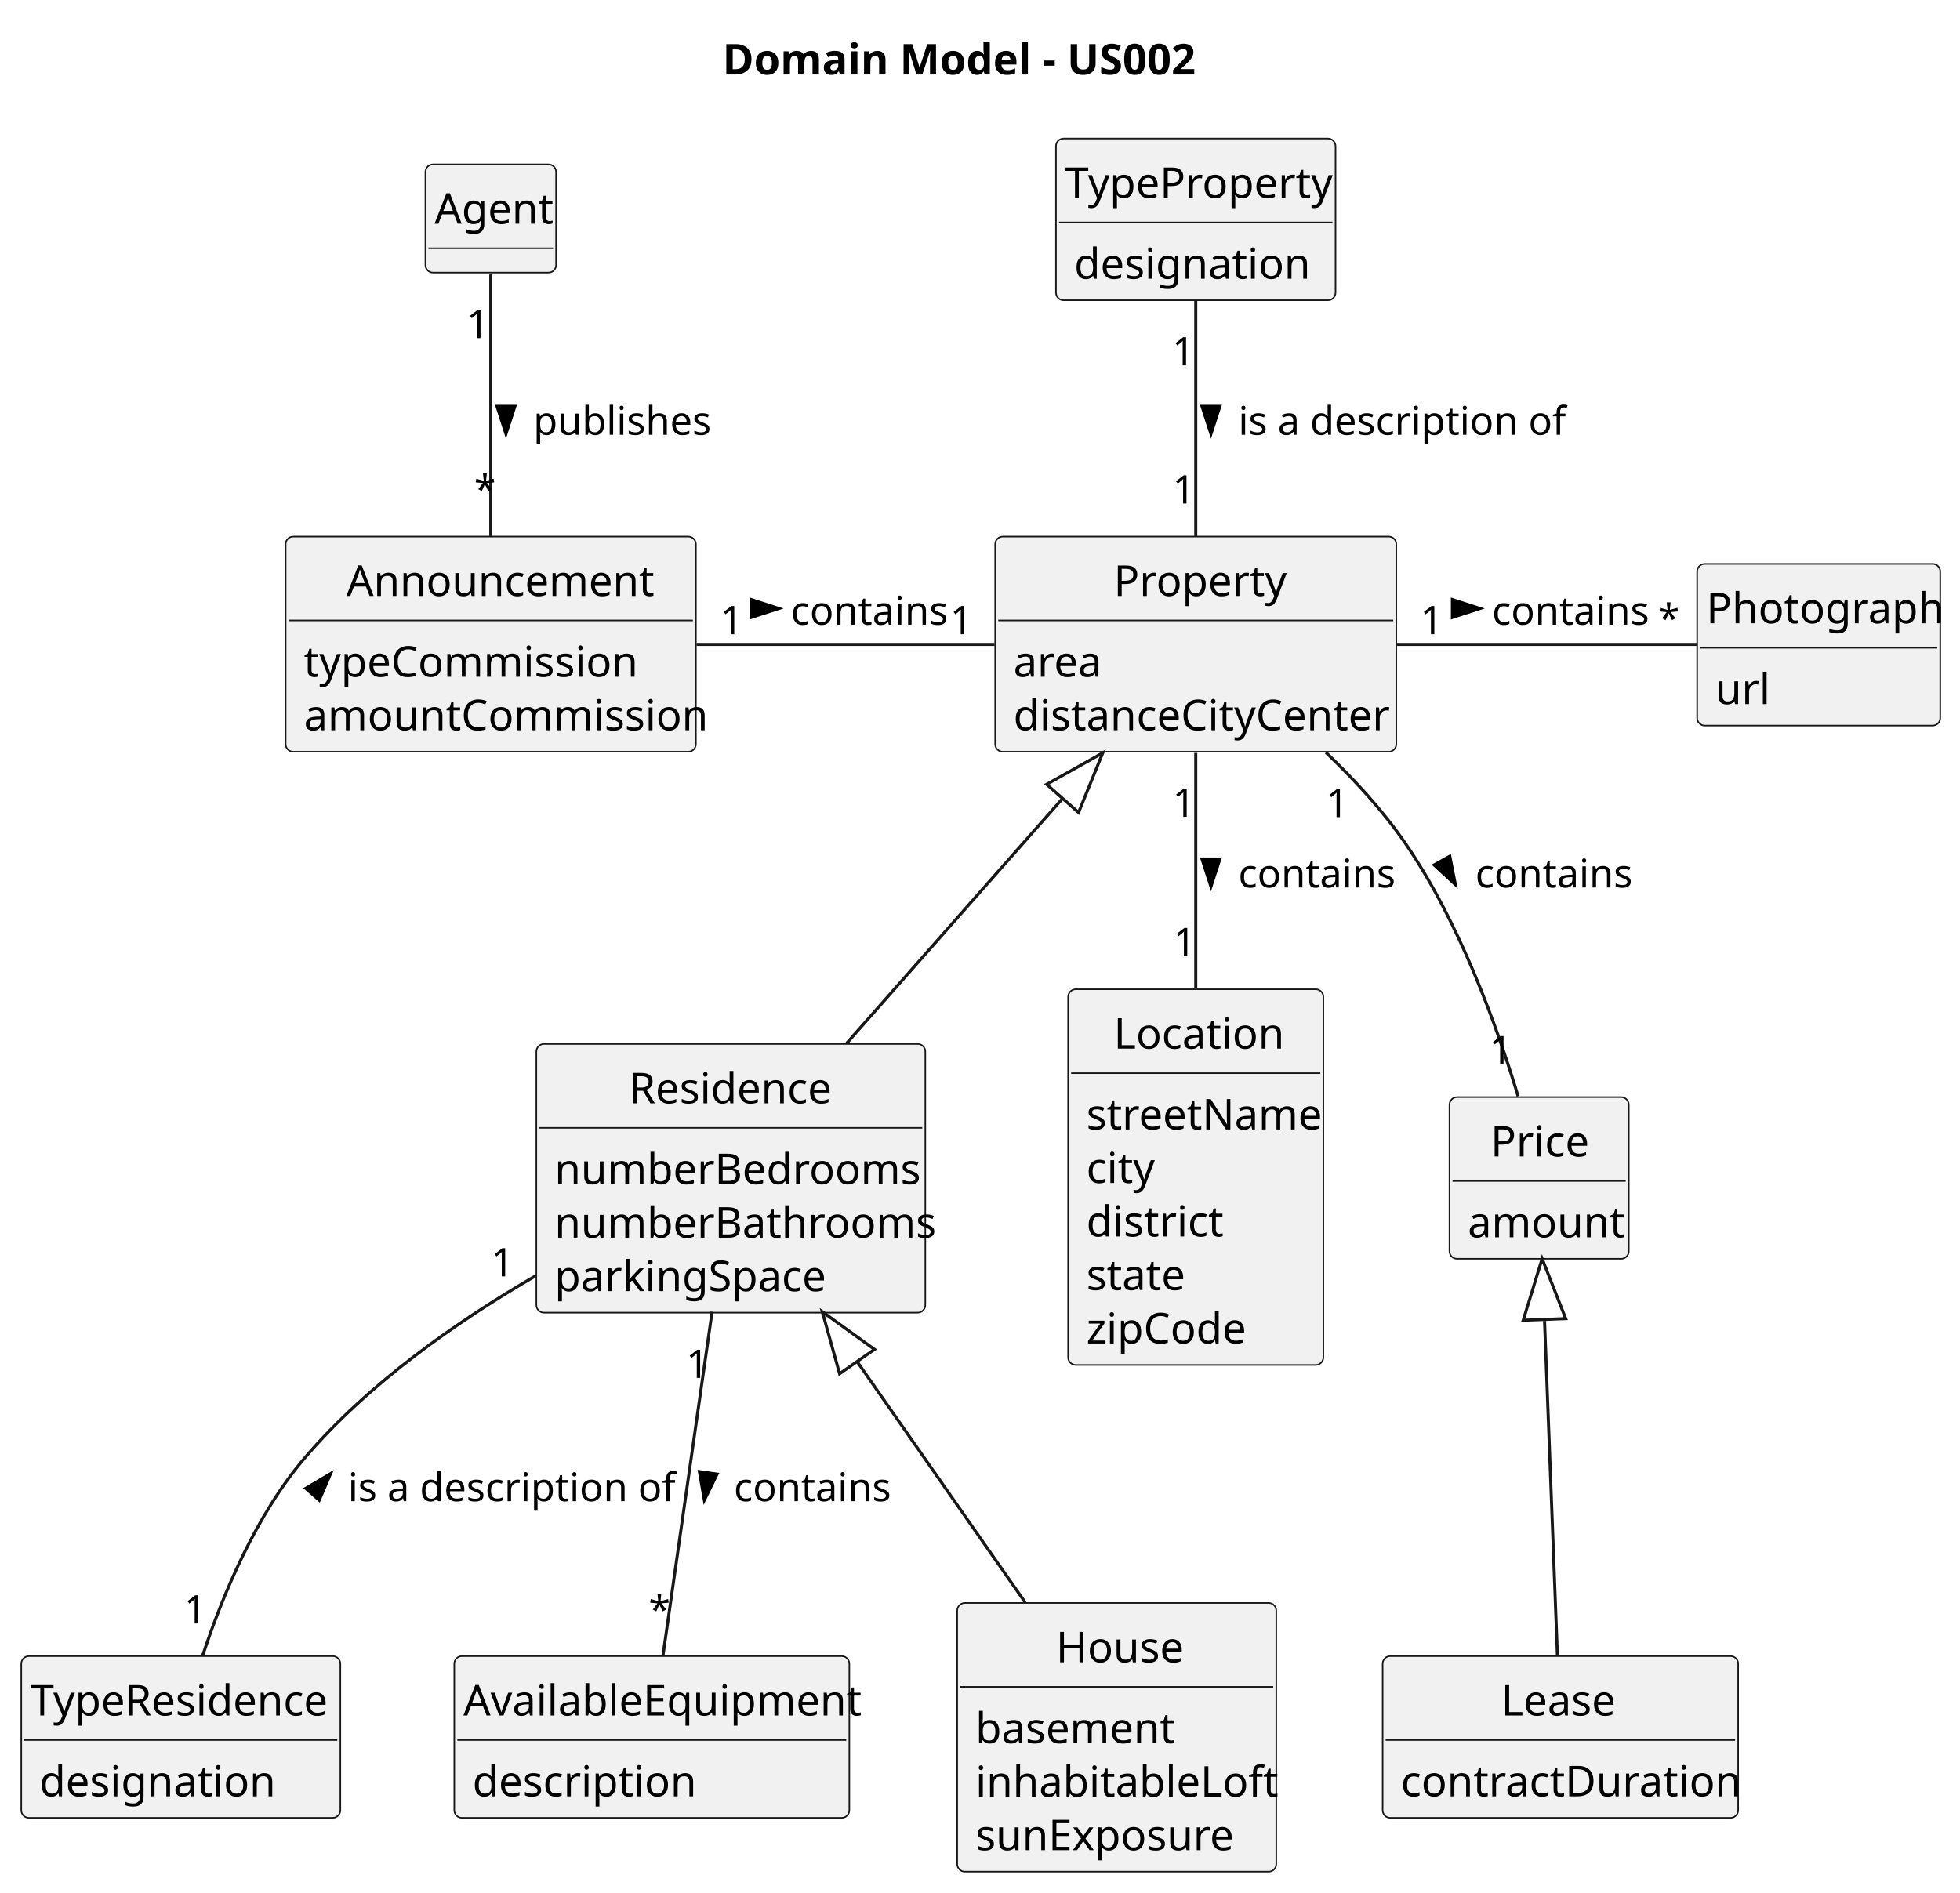
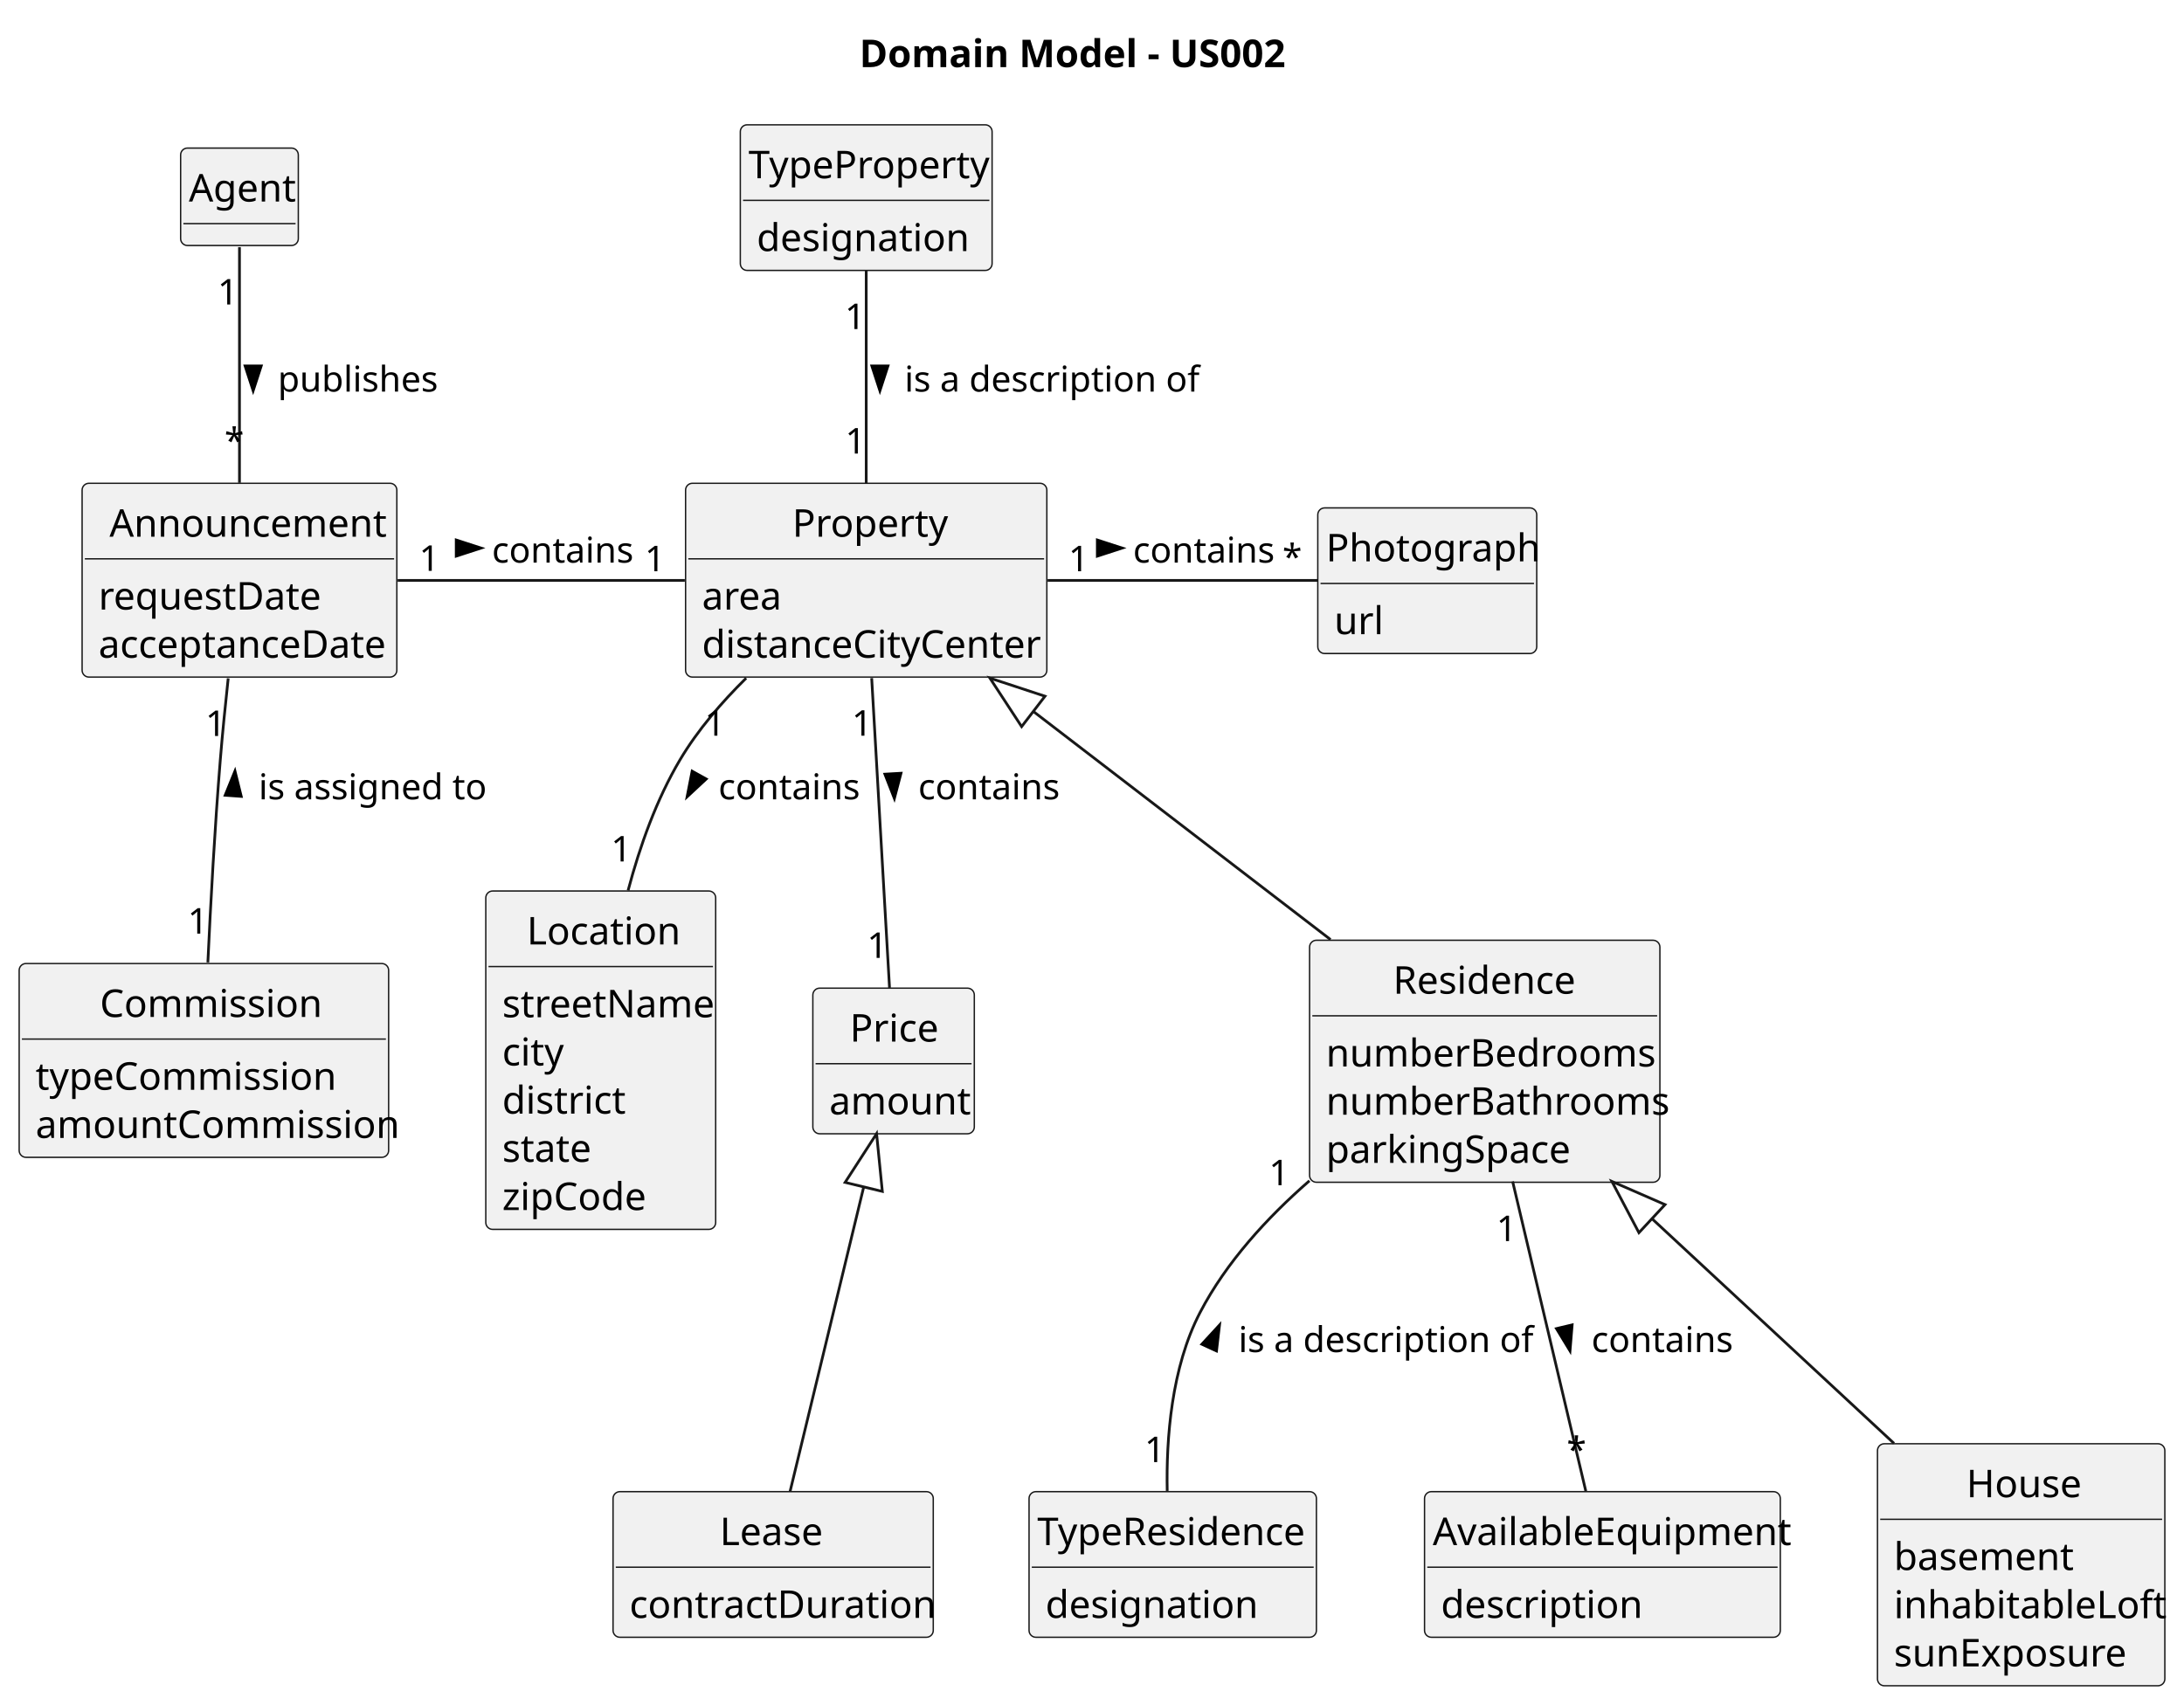
- <svg xmlns="http://www.w3.org/2000/svg" contentStyleType="text/css" height="623px" preserveAspectRatio="none" style="width:645px;height:623px;background:#FFFFFF;" version="1.1" viewBox="0 0 645 623" width="645px" zoomAndPan="magnify">
+ <svg xmlns="http://www.w3.org/2000/svg" contentStyleType="text/css" height="623px" preserveAspectRatio="none" style="width:798px;height:623px;background:#FFFFFF;" version="1.1" viewBox="0 0 798 623" width="798px" zoomAndPan="magnify">
  <defs />
  <g>
-     <text fill="#000000" font-family="sans-serif" font-size="14" font-weight="bold" lengthAdjust="spacing" textLength="156" x="237.75" y="24.533">Domain Model - US002</text>
+     <text fill="#000000" font-family="sans-serif" font-size="14" font-weight="bold" lengthAdjust="spacing" textLength="156" x="314" y="24.533">Domain Model - US002</text>
    <g id="elem_Announcement">
-       <rect codeLine="15" fill="#F1F1F1" height="70.828" id="Announcement" rx="2.5" ry="2.5" style="stroke:#181818;stroke-width:0.5;" width="135" x="94" y="176.609" />
-       <text fill="#000000" font-family="sans-serif" font-size="14" lengthAdjust="spacing" textLength="95" x="114" y="196.143">Announcement</text>
-       <line style="stroke:#181818;stroke-width:0.5;" x1="95" x2="228" y1="204.219" y2="204.219" />
-       <text fill="#000000" font-family="sans-serif" font-size="14" lengthAdjust="spacing" textLength="103" x="100" y="222.752">typeCommission</text>
-       <text fill="#000000" font-family="sans-serif" font-size="14" lengthAdjust="spacing" textLength="123" x="100" y="240.361">amountCommission</text>
+       <rect codeLine="15" fill="#F1F1F1" height="70.828" id="Announcement" rx="2.5" ry="2.5" style="stroke:#181818;stroke-width:0.5;" width="115" x="30" y="176.609" />
+       <text fill="#000000" font-family="sans-serif" font-size="14" lengthAdjust="spacing" textLength="95" x="40" y="196.143">Announcement</text>
+       <line style="stroke:#181818;stroke-width:0.5;" x1="31" x2="144" y1="204.219" y2="204.219" />
+       <text fill="#000000" font-family="sans-serif" font-size="14" lengthAdjust="spacing" textLength="78" x="36" y="222.752">requestDate</text>
+       <text fill="#000000" font-family="sans-serif" font-size="14" lengthAdjust="spacing" textLength="103" x="36" y="240.361">acceptanceDate</text>
+     </g>
+     <g id="elem_Commission">
+       <rect codeLine="19" fill="#F1F1F1" height="70.828" id="Commission" rx="2.5" ry="2.5" style="stroke:#181818;stroke-width:0.5;" width="135" x="7" y="352.109" />
+       <text fill="#000000" font-family="sans-serif" font-size="14" lengthAdjust="spacing" textLength="76" x="36.5" y="371.643">Commission</text>
+       <line style="stroke:#181818;stroke-width:0.5;" x1="8" x2="141" y1="379.719" y2="379.719" />
+       <text fill="#000000" font-family="sans-serif" font-size="14" lengthAdjust="spacing" textLength="103" x="13" y="398.252">typeCommission</text>
+       <text fill="#000000" font-family="sans-serif" font-size="14" lengthAdjust="spacing" textLength="123" x="13" y="415.861">amountCommission</text>
    </g>
    <g id="elem_Property">
-       <rect codeLine="19" fill="#F1F1F1" height="70.828" id="Property" rx="2.5" ry="2.5" style="stroke:#181818;stroke-width:0.5;" width="132" x="327.5" y="176.609" />
-       <text fill="#000000" font-family="sans-serif" font-size="14" lengthAdjust="spacing" textLength="54" x="366.5" y="196.143">Property</text>
-       <line style="stroke:#181818;stroke-width:0.5;" x1="328.5" x2="458.5" y1="204.219" y2="204.219" />
-       <text fill="#000000" font-family="sans-serif" font-size="14" lengthAdjust="spacing" textLength="29" x="333.5" y="222.752">area</text>
-       <text fill="#000000" font-family="sans-serif" font-size="14" lengthAdjust="spacing" textLength="120" x="333.5" y="240.361">distanceCityCenter</text>
+       <rect codeLine="24" fill="#F1F1F1" height="70.828" id="Property" rx="2.5" ry="2.5" style="stroke:#181818;stroke-width:0.5;" width="132" x="250.5" y="176.609" />
+       <text fill="#000000" font-family="sans-serif" font-size="14" lengthAdjust="spacing" textLength="54" x="289.5" y="196.143">Property</text>
+       <line style="stroke:#181818;stroke-width:0.5;" x1="251.5" x2="381.5" y1="204.219" y2="204.219" />
+       <text fill="#000000" font-family="sans-serif" font-size="14" lengthAdjust="spacing" textLength="29" x="256.5" y="222.752">area</text>
+       <text fill="#000000" font-family="sans-serif" font-size="14" lengthAdjust="spacing" textLength="120" x="256.5" y="240.361">distanceCityCenter</text>
    </g>
    <g id="elem_Residence">
-       <rect codeLine="24" fill="#F1F1F1" height="88.438" id="Residence" rx="2.5" ry="2.5" style="stroke:#181818;stroke-width:0.5;" width="128" x="176.5" y="343.609" />
-       <text fill="#000000" font-family="sans-serif" font-size="14" lengthAdjust="spacing" textLength="67" x="207" y="363.143">Residence</text>
-       <line style="stroke:#181818;stroke-width:0.5;" x1="177.5" x2="303.5" y1="371.219" y2="371.219" />
-       <text fill="#000000" font-family="sans-serif" font-size="14" lengthAdjust="spacing" textLength="112" x="182.5" y="389.752">numberBedrooms</text>
-       <text fill="#000000" font-family="sans-serif" font-size="14" lengthAdjust="spacing" textLength="116" x="182.5" y="407.361">numberBathrooms</text>
-       <text fill="#000000" font-family="sans-serif" font-size="14" lengthAdjust="spacing" textLength="87" x="182.5" y="424.971">parkingSpace</text>
+       <rect codeLine="29" fill="#F1F1F1" height="88.438" id="Residence" rx="2.5" ry="2.5" style="stroke:#181818;stroke-width:0.5;" width="128" x="478.5" y="343.609" />
+       <text fill="#000000" font-family="sans-serif" font-size="14" lengthAdjust="spacing" textLength="67" x="509" y="363.143">Residence</text>
+       <line style="stroke:#181818;stroke-width:0.5;" x1="479.5" x2="605.5" y1="371.219" y2="371.219" />
+       <text fill="#000000" font-family="sans-serif" font-size="14" lengthAdjust="spacing" textLength="112" x="484.5" y="389.752">numberBedrooms</text>
+       <text fill="#000000" font-family="sans-serif" font-size="14" lengthAdjust="spacing" textLength="116" x="484.5" y="407.361">numberBathrooms</text>
+       <text fill="#000000" font-family="sans-serif" font-size="14" lengthAdjust="spacing" textLength="87" x="484.5" y="424.971">parkingSpace</text>
    </g>
    <g id="elem_House">
-       <rect codeLine="29" fill="#F1F1F1" height="88.438" id="House" rx="2.5" ry="2.5" style="stroke:#181818;stroke-width:0.5;" width="105" x="315" y="527.609" />
-       <text fill="#000000" font-family="sans-serif" font-size="14" lengthAdjust="spacing" textLength="40" x="347.5" y="547.143">House</text>
-       <line style="stroke:#181818;stroke-width:0.5;" x1="316" x2="419" y1="555.219" y2="555.219" />
-       <text fill="#000000" font-family="sans-serif" font-size="14" lengthAdjust="spacing" textLength="62" x="321" y="573.752">basement</text>
-       <text fill="#000000" font-family="sans-serif" font-size="14" lengthAdjust="spacing" textLength="93" x="321" y="591.361">inhabitableLoft</text>
-       <text fill="#000000" font-family="sans-serif" font-size="14" lengthAdjust="spacing" textLength="82" x="321" y="608.971">sunExposure</text>
+       <rect codeLine="34" fill="#F1F1F1" height="88.438" id="House" rx="2.5" ry="2.5" style="stroke:#181818;stroke-width:0.5;" width="105" x="686" y="527.609" />
+       <text fill="#000000" font-family="sans-serif" font-size="14" lengthAdjust="spacing" textLength="40" x="718.5" y="547.143">House</text>
+       <line style="stroke:#181818;stroke-width:0.5;" x1="687" x2="790" y1="555.219" y2="555.219" />
+       <text fill="#000000" font-family="sans-serif" font-size="14" lengthAdjust="spacing" textLength="62" x="692" y="573.752">basement</text>
+       <text fill="#000000" font-family="sans-serif" font-size="14" lengthAdjust="spacing" textLength="93" x="692" y="591.361">inhabitableLoft</text>
+       <text fill="#000000" font-family="sans-serif" font-size="14" lengthAdjust="spacing" textLength="82" x="692" y="608.971">sunExposure</text>
    </g>
    <g id="elem_TypeProperty">
-       <rect codeLine="34" fill="#F1F1F1" height="53.219" id="TypeProperty" rx="2.5" ry="2.5" style="stroke:#181818;stroke-width:0.5;" width="92" x="347.5" y="45.609" />
-       <text fill="#000000" font-family="sans-serif" font-size="14" lengthAdjust="spacing" textLength="86" x="350.5" y="65.143">TypeProperty</text>
-       <line style="stroke:#181818;stroke-width:0.5;" x1="348.5" x2="438.5" y1="73.219" y2="73.219" />
-       <text fill="#000000" font-family="sans-serif" font-size="14" lengthAdjust="spacing" textLength="73" x="353.5" y="91.752">designation</text>
+       <rect codeLine="39" fill="#F1F1F1" height="53.219" id="TypeProperty" rx="2.5" ry="2.5" style="stroke:#181818;stroke-width:0.5;" width="92" x="270.5" y="45.609" />
+       <text fill="#000000" font-family="sans-serif" font-size="14" lengthAdjust="spacing" textLength="86" x="273.5" y="65.143">TypeProperty</text>
+       <line style="stroke:#181818;stroke-width:0.5;" x1="271.5" x2="361.5" y1="73.219" y2="73.219" />
+       <text fill="#000000" font-family="sans-serif" font-size="14" lengthAdjust="spacing" textLength="73" x="276.5" y="91.752">designation</text>
    </g>
    <g id="elem_TypeResidence">
-       <rect codeLine="37" fill="#F1F1F1" height="53.219" id="TypeResidence" rx="2.5" ry="2.5" style="stroke:#181818;stroke-width:0.5;" width="105" x="7" y="545.109" />
-       <text fill="#000000" font-family="sans-serif" font-size="14" lengthAdjust="spacing" textLength="99" x="10" y="564.643">TypeResidence</text>
-       <line style="stroke:#181818;stroke-width:0.5;" x1="8" x2="111" y1="572.719" y2="572.719" />
-       <text fill="#000000" font-family="sans-serif" font-size="14" lengthAdjust="spacing" textLength="73" x="13" y="591.252">designation</text>
+       <rect codeLine="42" fill="#F1F1F1" height="53.219" id="TypeResidence" rx="2.5" ry="2.5" style="stroke:#181818;stroke-width:0.5;" width="105" x="376" y="545.109" />
+       <text fill="#000000" font-family="sans-serif" font-size="14" lengthAdjust="spacing" textLength="99" x="379" y="564.643">TypeResidence</text>
+       <line style="stroke:#181818;stroke-width:0.5;" x1="377" x2="480" y1="572.719" y2="572.719" />
+       <text fill="#000000" font-family="sans-serif" font-size="14" lengthAdjust="spacing" textLength="73" x="382" y="591.252">designation</text>
    </g>
    <g id="elem_Photograph">
-       <rect codeLine="40" fill="#F1F1F1" height="53.219" id="Photograph" rx="2.5" ry="2.5" style="stroke:#181818;stroke-width:0.5;" width="80" x="558.5" y="185.609" />
-       <text fill="#000000" font-family="sans-serif" font-size="14" lengthAdjust="spacing" textLength="74" x="561.5" y="205.143">Photograph</text>
-       <line style="stroke:#181818;stroke-width:0.5;" x1="559.5" x2="637.5" y1="213.219" y2="213.219" />
-       <text fill="#000000" font-family="sans-serif" font-size="14" lengthAdjust="spacing" textLength="16" x="564.5" y="231.752">url</text>
+       <rect codeLine="45" fill="#F1F1F1" height="53.219" id="Photograph" rx="2.5" ry="2.5" style="stroke:#181818;stroke-width:0.5;" width="80" x="481.5" y="185.609" />
+       <text fill="#000000" font-family="sans-serif" font-size="14" lengthAdjust="spacing" textLength="74" x="484.5" y="205.143">Photograph</text>
+       <line style="stroke:#181818;stroke-width:0.5;" x1="482.5" x2="560.5" y1="213.219" y2="213.219" />
+       <text fill="#000000" font-family="sans-serif" font-size="14" lengthAdjust="spacing" textLength="16" x="487.5" y="231.752">url</text>
    </g>
    <g id="elem_Location">
-       <rect codeLine="43" fill="#F1F1F1" height="123.656" id="Location" rx="2.5" ry="2.5" style="stroke:#181818;stroke-width:0.5;" width="84" x="351.5" y="325.609" />
-       <text fill="#000000" font-family="sans-serif" font-size="14" lengthAdjust="spacing" textLength="54" x="366.5" y="345.143">Location</text>
-       <line style="stroke:#181818;stroke-width:0.5;" x1="352.5" x2="434.5" y1="353.219" y2="353.219" />
-       <text fill="#000000" font-family="sans-serif" font-size="14" lengthAdjust="spacing" textLength="72" x="357.5" y="371.752">streetName</text>
-       <text fill="#000000" font-family="sans-serif" font-size="14" lengthAdjust="spacing" textLength="21" x="357.5" y="389.361">city</text>
-       <text fill="#000000" font-family="sans-serif" font-size="14" lengthAdjust="spacing" textLength="41" x="357.5" y="406.971">district</text>
-       <text fill="#000000" font-family="sans-serif" font-size="14" lengthAdjust="spacing" textLength="31" x="357.5" y="424.58">state</text>
-       <text fill="#000000" font-family="sans-serif" font-size="14" lengthAdjust="spacing" textLength="51" x="357.5" y="442.19">zipCode</text>
+       <rect codeLine="48" fill="#F1F1F1" height="123.656" id="Location" rx="2.5" ry="2.5" style="stroke:#181818;stroke-width:0.5;" width="84" x="177.5" y="325.609" />
+       <text fill="#000000" font-family="sans-serif" font-size="14" lengthAdjust="spacing" textLength="54" x="192.5" y="345.143">Location</text>
+       <line style="stroke:#181818;stroke-width:0.5;" x1="178.5" x2="260.5" y1="353.219" y2="353.219" />
+       <text fill="#000000" font-family="sans-serif" font-size="14" lengthAdjust="spacing" textLength="72" x="183.5" y="371.752">streetName</text>
+       <text fill="#000000" font-family="sans-serif" font-size="14" lengthAdjust="spacing" textLength="21" x="183.5" y="389.361">city</text>
+       <text fill="#000000" font-family="sans-serif" font-size="14" lengthAdjust="spacing" textLength="41" x="183.5" y="406.971">district</text>
+       <text fill="#000000" font-family="sans-serif" font-size="14" lengthAdjust="spacing" textLength="31" x="183.5" y="424.58">state</text>
+       <text fill="#000000" font-family="sans-serif" font-size="14" lengthAdjust="spacing" textLength="51" x="183.5" y="442.19">zipCode</text>
    </g>
    <g id="elem_Price">
-       <rect codeLine="50" fill="#F1F1F1" height="53.219" id="Price" rx="2.5" ry="2.5" style="stroke:#181818;stroke-width:0.5;" width="59" x="477" y="361.109" />
-       <text fill="#000000" font-family="sans-serif" font-size="14" lengthAdjust="spacing" textLength="32" x="490.5" y="380.643">Price</text>
-       <line style="stroke:#181818;stroke-width:0.5;" x1="478" x2="535" y1="388.719" y2="388.719" />
-       <text fill="#000000" font-family="sans-serif" font-size="14" lengthAdjust="spacing" textLength="47" x="483" y="407.252">amount</text>
+       <rect codeLine="55" fill="#F1F1F1" height="53.219" id="Price" rx="2.5" ry="2.5" style="stroke:#181818;stroke-width:0.5;" width="59" x="297" y="361.109" />
+       <text fill="#000000" font-family="sans-serif" font-size="14" lengthAdjust="spacing" textLength="32" x="310.5" y="380.643">Price</text>
+       <line style="stroke:#181818;stroke-width:0.5;" x1="298" x2="355" y1="388.719" y2="388.719" />
+       <text fill="#000000" font-family="sans-serif" font-size="14" lengthAdjust="spacing" textLength="47" x="303" y="407.252">amount</text>
    </g>
    <g id="elem_Lease">
-       <rect codeLine="53" fill="#F1F1F1" height="53.219" id="Lease" rx="2.5" ry="2.5" style="stroke:#181818;stroke-width:0.5;" width="117" x="455" y="545.109" />
-       <text fill="#000000" font-family="sans-serif" font-size="14" lengthAdjust="spacing" textLength="39" x="494" y="564.643">Lease</text>
-       <line style="stroke:#181818;stroke-width:0.5;" x1="456" x2="571" y1="572.719" y2="572.719" />
-       <text fill="#000000" font-family="sans-serif" font-size="14" lengthAdjust="spacing" textLength="105" x="461" y="591.252">contractDuration</text>
+       <rect codeLine="58" fill="#F1F1F1" height="53.219" id="Lease" rx="2.5" ry="2.5" style="stroke:#181818;stroke-width:0.5;" width="117" x="224" y="545.109" />
+       <text fill="#000000" font-family="sans-serif" font-size="14" lengthAdjust="spacing" textLength="39" x="263" y="564.643">Lease</text>
+       <line style="stroke:#181818;stroke-width:0.5;" x1="225" x2="340" y1="572.719" y2="572.719" />
+       <text fill="#000000" font-family="sans-serif" font-size="14" lengthAdjust="spacing" textLength="105" x="230" y="591.252">contractDuration</text>
    </g>
    <g id="elem_Agent">
-       <rect codeLine="56" fill="#F1F1F1" height="35.609" id="Agent" rx="2.5" ry="2.5" style="stroke:#181818;stroke-width:0.5;" width="43" x="140" y="54.109" />
-       <text fill="#000000" font-family="sans-serif" font-size="14" lengthAdjust="spacing" textLength="37" x="143" y="73.643">Agent</text>
-       <line style="stroke:#181818;stroke-width:0.5;" x1="141" x2="182" y1="81.719" y2="81.719" />
+       <rect codeLine="61" fill="#F1F1F1" height="35.609" id="Agent" rx="2.5" ry="2.5" style="stroke:#181818;stroke-width:0.5;" width="43" x="66" y="54.109" />
+       <text fill="#000000" font-family="sans-serif" font-size="14" lengthAdjust="spacing" textLength="37" x="69" y="73.643">Agent</text>
+       <line style="stroke:#181818;stroke-width:0.5;" x1="67" x2="108" y1="81.719" y2="81.719" />
    </g>
    <g id="elem_AvailableEquipment">
-       <rect codeLine="58" fill="#F1F1F1" height="53.219" id="AvailableEquipment" rx="2.5" ry="2.5" style="stroke:#181818;stroke-width:0.5;" width="130" x="149.5" y="545.109" />
-       <text fill="#000000" font-family="sans-serif" font-size="14" lengthAdjust="spacing" textLength="124" x="152.5" y="564.643">AvailableEquipment</text>
-       <line style="stroke:#181818;stroke-width:0.5;" x1="150.5" x2="278.5" y1="572.719" y2="572.719" />
-       <text fill="#000000" font-family="sans-serif" font-size="14" lengthAdjust="spacing" textLength="69" x="155.5" y="591.252">description</text>
+       <rect codeLine="63" fill="#F1F1F1" height="53.219" id="AvailableEquipment" rx="2.5" ry="2.5" style="stroke:#181818;stroke-width:0.5;" width="130" x="520.5" y="545.109" />
+       <text fill="#000000" font-family="sans-serif" font-size="14" lengthAdjust="spacing" textLength="124" x="523.5" y="564.643">AvailableEquipment</text>
+       <line style="stroke:#181818;stroke-width:0.5;" x1="521.5" x2="649.5" y1="572.719" y2="572.719" />
+       <text fill="#000000" font-family="sans-serif" font-size="14" lengthAdjust="spacing" textLength="69" x="526.5" y="591.252">description</text>
    </g>
    <g id="link_Agent_Announcement">
-       <path codeLine="63" d="M161.5,90.309 C161.5,111.769 161.5,148.979 161.5,176.449 " fill="none" id="Agent-Announcement" style="stroke:#181818;stroke-width:1.0;" />
-       <polygon fill="#000000" points="166.5,142.785,169.439,133.74,163.561,133.74,166.5,142.785" style="stroke:#000000;stroke-width:1.0;" />
-       <text fill="#000000" font-family="sans-serif" font-size="13" lengthAdjust="spacing" textLength="55" x="175.5" y="143.105">publishes</text>
-       <text fill="#000000" font-family="sans-serif" font-size="13" lengthAdjust="spacing" textLength="7" x="153.516" y="111.278">1</text>
-       <text fill="#000000" font-family="sans-serif" font-size="13" lengthAdjust="spacing" textLength="5" x="156.023" y="165.672">*</text>
+       <path codeLine="68" d="M87.5,90.309 C87.5,111.769 87.5,148.979 87.5,176.449 " fill="none" id="Agent-Announcement" style="stroke:#181818;stroke-width:1.0;" />
+       <polygon fill="#000000" points="92.5,142.785,95.439,133.74,89.561,133.74,92.5,142.785" style="stroke:#000000;stroke-width:1.0;" />
+       <text fill="#000000" font-family="sans-serif" font-size="13" lengthAdjust="spacing" textLength="55" x="101.5" y="143.105">publishes</text>
+       <text fill="#000000" font-family="sans-serif" font-size="13" lengthAdjust="spacing" textLength="7" x="79.516" y="111.278">1</text>
+       <text fill="#000000" font-family="sans-serif" font-size="13" lengthAdjust="spacing" textLength="5" x="82.023" y="165.672">*</text>
    </g>
    <g id="link_Announcement_Property">
-       <path codeLine="64" d="M229.23,212.109 C260.12,212.109 296.58,212.109 327.29,212.109 " fill="none" id="Announcement-Property" style="stroke:#181818;stroke-width:1.0;" />
-       <polygon fill="#000000" points="256.25,200.285,247.205,197.346,247.205,203.224,256.25,200.285" style="stroke:#000000;stroke-width:1.0;" />
-       <text fill="#000000" font-family="sans-serif" font-size="13" lengthAdjust="spacing" textLength="49" x="260.25" y="205.605">contains</text>
-       <text fill="#000000" font-family="sans-serif" font-size="13" lengthAdjust="spacing" textLength="7" x="237.021" y="208.758">1</text>
-       <text fill="#000000" font-family="sans-serif" font-size="13" lengthAdjust="spacing" textLength="7" x="312.666" y="208.758">1</text>
+       <path codeLine="69" d="M145.29,212.109 C177.22,212.109 217.02,212.109 250.22,212.109 " fill="none" id="Announcement-Property" style="stroke:#181818;stroke-width:1.0;" />
+       <polygon fill="#000000" points="175.75,200.285,166.705,197.346,166.705,203.224,175.75,200.285" style="stroke:#000000;stroke-width:1.0;" />
+       <text fill="#000000" font-family="sans-serif" font-size="13" lengthAdjust="spacing" textLength="49" x="179.75" y="205.605">contains</text>
+       <text fill="#000000" font-family="sans-serif" font-size="13" lengthAdjust="spacing" textLength="7" x="153.143" y="208.613">1</text>
+       <text fill="#000000" font-family="sans-serif" font-size="13" lengthAdjust="spacing" textLength="7" x="235.588" y="208.758">1</text>
    </g>
    <g id="link_TypeProperty_Property">
-       <path codeLine="65" d="M393.5,98.739 C393.5,120.649 393.5,152.349 393.5,176.509 " fill="none" id="TypeProperty-Property" style="stroke:#181818;stroke-width:1.0;" />
-       <polygon fill="#000000" points="398.5,142.785,401.439,133.74,395.561,133.74,398.5,142.785" style="stroke:#000000;stroke-width:1.0;" />
-       <text fill="#000000" font-family="sans-serif" font-size="13" lengthAdjust="spacing" textLength="102" x="407.5" y="143.105">is a description of</text>
-       <text fill="#000000" font-family="sans-serif" font-size="13" lengthAdjust="spacing" textLength="7" x="385.691" y="120.258">1</text>
-       <text fill="#000000" font-family="sans-serif" font-size="13" lengthAdjust="spacing" textLength="7" x="385.833" y="165.743">1</text>
+       <path codeLine="70" d="M316.5,98.739 C316.5,120.649 316.5,152.349 316.5,176.509 " fill="none" id="TypeProperty-Property" style="stroke:#181818;stroke-width:1.0;" />
+       <polygon fill="#000000" points="321.5,142.785,324.439,133.74,318.561,133.74,321.5,142.785" style="stroke:#000000;stroke-width:1.0;" />
+       <text fill="#000000" font-family="sans-serif" font-size="13" lengthAdjust="spacing" textLength="102" x="330.5" y="143.105">is a description of</text>
+       <text fill="#000000" font-family="sans-serif" font-size="13" lengthAdjust="spacing" textLength="7" x="308.691" y="120.258">1</text>
+       <text fill="#000000" font-family="sans-serif" font-size="13" lengthAdjust="spacing" textLength="7" x="308.833" y="165.743">1</text>
    </g>
    <g id="link_Property_Residence">
-       <path codeLine="66" d="M349.63,262.859 C327.21,288.279 300.19,318.929 278.64,343.359 " fill="none" id="Property-backto-Residence" style="stroke:#181818;stroke-width:1.0;" />
-       <polygon fill="none" points="344.43,258.169,362.91,247.799,354.93,267.429,344.43,258.169" style="stroke:#181818;stroke-width:1.0;" />
+       <path codeLine="71" d="M377.58,259.999 C411.39,285.959 453.13,317.999 486.16,343.359 " fill="none" id="Property-backto-Residence" style="stroke:#181818;stroke-width:1.0;" />
+       <polygon fill="none" points="373.29,265.529,361.69,247.799,381.82,254.429,373.29,265.529" style="stroke:#181818;stroke-width:1.0;" />
    </g>
    <g id="link_Residence_TypeResidence">
-       <path codeLine="67" d="M176.44,419.819 C150.29,435.009 121.35,455.289 100.5,479.609 C84.14,498.679 73.16,525.339 66.71,544.879 " fill="none" id="Residence-TypeResidence" style="stroke:#181818;stroke-width:1.0;" />
-       <polygon fill="#000000" points="108.798,485.027,100.623,489.887,105.041,493.764,108.798,485.027" style="stroke:#000000;stroke-width:1.0;" />
-       <text fill="#000000" font-family="sans-serif" font-size="13" lengthAdjust="spacing" textLength="102" x="114.5" y="494.104">is a description of</text>
-       <text fill="#000000" font-family="sans-serif" font-size="13" lengthAdjust="spacing" textLength="7" x="161.628" y="420.109">1</text>
-       <text fill="#000000" font-family="sans-serif" font-size="13" lengthAdjust="spacing" textLength="7" x="60.568" y="534.359">1</text>
+       <path codeLine="72" d="M478.45,431.499 C462.91,445.039 448.04,461.319 438.5,479.609 C427.99,499.759 426.1,525.799 426.48,544.849 " fill="none" id="Residence-TypeResidence" style="stroke:#181818;stroke-width:1.0;" />
+       <polygon fill="#000000" points="445.584,484.24,439.143,491.237,444.486,493.687,445.584,484.24" style="stroke:#000000;stroke-width:1.0;" />
+       <text fill="#000000" font-family="sans-serif" font-size="13" lengthAdjust="spacing" textLength="102" x="452.5" y="494.104">is a description of</text>
+       <text fill="#000000" font-family="sans-serif" font-size="13" lengthAdjust="spacing" textLength="7" x="463.639" y="433.139">1</text>
+       <text fill="#000000" font-family="sans-serif" font-size="13" lengthAdjust="spacing" textLength="7" x="418.204" y="534.322">1</text>
    </g>
    <g id="link_Residence_House">
-       <path codeLine="68" d="M282.27,448.459 C300.27,474.269 320.93,503.869 337.4,527.469 " fill="none" id="Residence-backto-House" style="stroke:#181818;stroke-width:1.0;" />
-       <polygon fill="none" points="276.3,452.149,270.6,431.739,287.78,444.139,276.3,452.149" style="stroke:#181818;stroke-width:1.0;" />
+       <path codeLine="73" d="M603.78,445.519 C632.3,471.989 665.66,502.969 692.04,527.469 " fill="none" id="Residence-backto-House" style="stroke:#181818;stroke-width:1.0;" />
+       <polygon fill="none" points="598.84,450.479,588.95,431.739,608.37,440.219,598.84,450.479" style="stroke:#181818;stroke-width:1.0;" />
    </g>
    <g id="link_Property_Photograph">
-       <path codeLine="69" d="M459.77,212.109 C492.29,212.109 530.4,212.109 558.43,212.109 " fill="none" id="Property-Photograph" style="stroke:#181818;stroke-width:1.0;" />
-       <polygon fill="#000000" points="487,200.285,477.955,197.346,477.955,203.224,487,200.285" style="stroke:#000000;stroke-width:1.0;" />
-       <text fill="#000000" font-family="sans-serif" font-size="13" lengthAdjust="spacing" textLength="49" x="491" y="205.605">contains</text>
-       <text fill="#000000" font-family="sans-serif" font-size="13" lengthAdjust="spacing" textLength="7" x="467.401" y="208.758">1</text>
-       <text fill="#000000" font-family="sans-serif" font-size="13" lengthAdjust="spacing" textLength="5" x="545.581" y="208.142">*</text>
+       <path codeLine="74" d="M382.77,212.109 C415.29,212.109 453.4,212.109 481.43,212.109 " fill="none" id="Property-Photograph" style="stroke:#181818;stroke-width:1.0;" />
+       <polygon fill="#000000" points="410,200.285,400.955,197.346,400.955,203.224,410,200.285" style="stroke:#000000;stroke-width:1.0;" />
+       <text fill="#000000" font-family="sans-serif" font-size="13" lengthAdjust="spacing" textLength="49" x="414" y="205.605">contains</text>
+       <text fill="#000000" font-family="sans-serif" font-size="13" lengthAdjust="spacing" textLength="7" x="390.401" y="208.758">1</text>
+       <text fill="#000000" font-family="sans-serif" font-size="13" lengthAdjust="spacing" textLength="5" x="468.581" y="208.142">*</text>
    </g>
    <g id="link_Property_Location">
-       <path codeLine="70" d="M393.5,247.799 C393.5,269.949 393.5,299.289 393.5,325.289 " fill="none" id="Property-Location" style="stroke:#181818;stroke-width:1.0;" />
-       <polygon fill="#000000" points="398.5,291.785,401.439,282.74,395.561,282.74,398.5,291.785" style="stroke:#000000;stroke-width:1.0;" />
-       <text fill="#000000" font-family="sans-serif" font-size="13" lengthAdjust="spacing" textLength="49" x="407.5" y="292.104">contains</text>
-       <text fill="#000000" font-family="sans-serif" font-size="13" lengthAdjust="spacing" textLength="7" x="385.898" y="268.849">1</text>
-       <text fill="#000000" font-family="sans-serif" font-size="13" lengthAdjust="spacing" textLength="7" x="386.095" y="314.694">1</text>
+       <path codeLine="75" d="M272.64,247.809 C263.6,256.709 254.9,266.839 248.5,277.609 C239.9,292.089 233.81,309.139 229.5,325.399 " fill="none" id="Property-Location" style="stroke:#181818;stroke-width:1.0;" />
+       <polygon fill="#000000" points="251.07,291.155,258.034,284.678,252.897,281.822,251.07,291.155" style="stroke:#000000;stroke-width:1.0;" />
+       <text fill="#000000" font-family="sans-serif" font-size="13" lengthAdjust="spacing" textLength="49" x="262.5" y="292.104">contains</text>
+       <text fill="#000000" font-family="sans-serif" font-size="13" lengthAdjust="spacing" textLength="7" x="257.5" y="268.86">1</text>
+       <text fill="#000000" font-family="sans-serif" font-size="13" lengthAdjust="spacing" textLength="7" x="223.252" y="314.817">1</text>
    </g>
    <g id="link_Property_Price">
-       <path codeLine="71" d="M436.33,247.659 C445.79,256.699 455.17,266.929 462.5,277.609 C480.28,303.519 492.59,337.699 499.58,360.829 " fill="none" id="Property-Price" style="stroke:#181818;stroke-width:1.0;" />
-       <polygon fill="#000000" points="478.939,291.15,477.092,281.82,471.961,284.688,478.939,291.15" style="stroke:#000000;stroke-width:1.0;" />
-       <text fill="#000000" font-family="sans-serif" font-size="13" lengthAdjust="spacing" textLength="49" x="485.5" y="292.104">contains</text>
-       <text fill="#000000" font-family="sans-serif" font-size="13" lengthAdjust="spacing" textLength="7" x="436.336" y="268.959">1</text>
-       <text fill="#000000" font-family="sans-serif" font-size="13" lengthAdjust="spacing" textLength="7" x="490.17" y="350.297">1</text>
+       <path codeLine="76" d="M318.5,247.799 C320.43,281.229 323.3,331.009 325.02,360.989 " fill="none" id="Property-Price" style="stroke:#181818;stroke-width:1.0;" />
+       <polygon fill="#000000" points="326.788,291.777,329.201,282.578,323.333,282.916,326.788,291.777" style="stroke:#000000;stroke-width:1.0;" />
+       <text fill="#000000" font-family="sans-serif" font-size="13" lengthAdjust="spacing" textLength="49" x="335.5" y="292.104">contains</text>
+       <text fill="#000000" font-family="sans-serif" font-size="13" lengthAdjust="spacing" textLength="7" x="311.242" y="268.849">1</text>
+       <text fill="#000000" font-family="sans-serif" font-size="13" lengthAdjust="spacing" textLength="7" x="316.806" y="350.062">1</text>
    </g>
    <g id="link_Price_Lease">
-       <path codeLine="72" d="M508.28,434.779 C509.62,469.759 511.42,516.519 512.52,545.049 " fill="none" id="Price-backto-Lease" style="stroke:#181818;stroke-width:1.0;" />
-       <polygon fill="none" points="501.26,434.549,507.49,414.299,515.25,434.019,501.26,434.549" style="stroke:#181818;stroke-width:1.0;" />
+       <path codeLine="77" d="M315.58,433.789 C307.1,468.869 295.64,516.249 288.68,545.049 " fill="none" id="Price-backto-Lease" style="stroke:#181818;stroke-width:1.0;" />
+       <polygon fill="none" points="308.79,432.099,320.29,414.299,322.39,435.389,308.79,432.099" style="stroke:#181818;stroke-width:1.0;" />
    </g>
    <g id="link_Residence_AvailableEquipment">
-       <path codeLine="73" d="M234.34,431.739 C229.31,466.959 222.37,515.539 218.17,544.919 " fill="none" id="Residence-AvailableEquipment" style="stroke:#181818;stroke-width:1.0;" />
-       <polygon fill="#000000" points="231.793,493.735,235.982,485.196,230.163,484.365,231.793,493.735" style="stroke:#000000;stroke-width:1.0;" />
-       <text fill="#000000" font-family="sans-serif" font-size="13" lengthAdjust="spacing" textLength="49" x="241.5" y="494.104">contains</text>
-       <text fill="#000000" font-family="sans-serif" font-size="13" lengthAdjust="spacing" textLength="7" x="225.8" y="453.536">1</text>
-       <text fill="#000000" font-family="sans-serif" font-size="13" lengthAdjust="spacing" textLength="5" x="213.441" y="534.408">*</text>
+       <path codeLine="78" d="M552.69,431.739 C561.01,466.959 572.49,515.539 579.43,544.919 " fill="none" id="Residence-AvailableEquipment" style="stroke:#181818;stroke-width:1.0;" />
+       <polygon fill="#000000" points="573.65,493.651,574.43,484.173,568.71,485.524,573.65,493.651" style="stroke:#000000;stroke-width:1.0;" />
+       <text fill="#000000" font-family="sans-serif" font-size="13" lengthAdjust="spacing" textLength="49" x="581.5" y="494.104">contains</text>
+       <text fill="#000000" font-family="sans-serif" font-size="13" lengthAdjust="spacing" textLength="7" x="546.756" y="453.536">1</text>
+       <text fill="#000000" font-family="sans-serif" font-size="13" lengthAdjust="spacing" textLength="5" x="572.448" y="534.408">*</text>
+     </g>
+     <g id="link_Announcement_Commission">
+       <path codeLine="79" d="M83.38,247.889 C82.34,257.509 81.29,267.959 80.5,277.609 C78.48,302.349 76.95,330.319 75.95,351.719 " fill="none" id="Announcement-Commission" style="stroke:#181818;stroke-width:1.0;" />
+       <polygon fill="#000000" points="85.857,281.798,82.28,290.61,88.143,291.03,85.857,281.798" style="stroke:#000000;stroke-width:1.0;" />
+       <text fill="#000000" font-family="sans-serif" font-size="13" lengthAdjust="spacing" textLength="81" x="94.5" y="292.104">is assigned to</text>
+       <text fill="#000000" font-family="sans-serif" font-size="13" lengthAdjust="spacing" textLength="7" x="75.07" y="268.954">1</text>
+       <text fill="#000000" font-family="sans-serif" font-size="13" lengthAdjust="spacing" textLength="7" x="68.572" y="341.171">1</text>
    </g>
  </g>
</svg>
